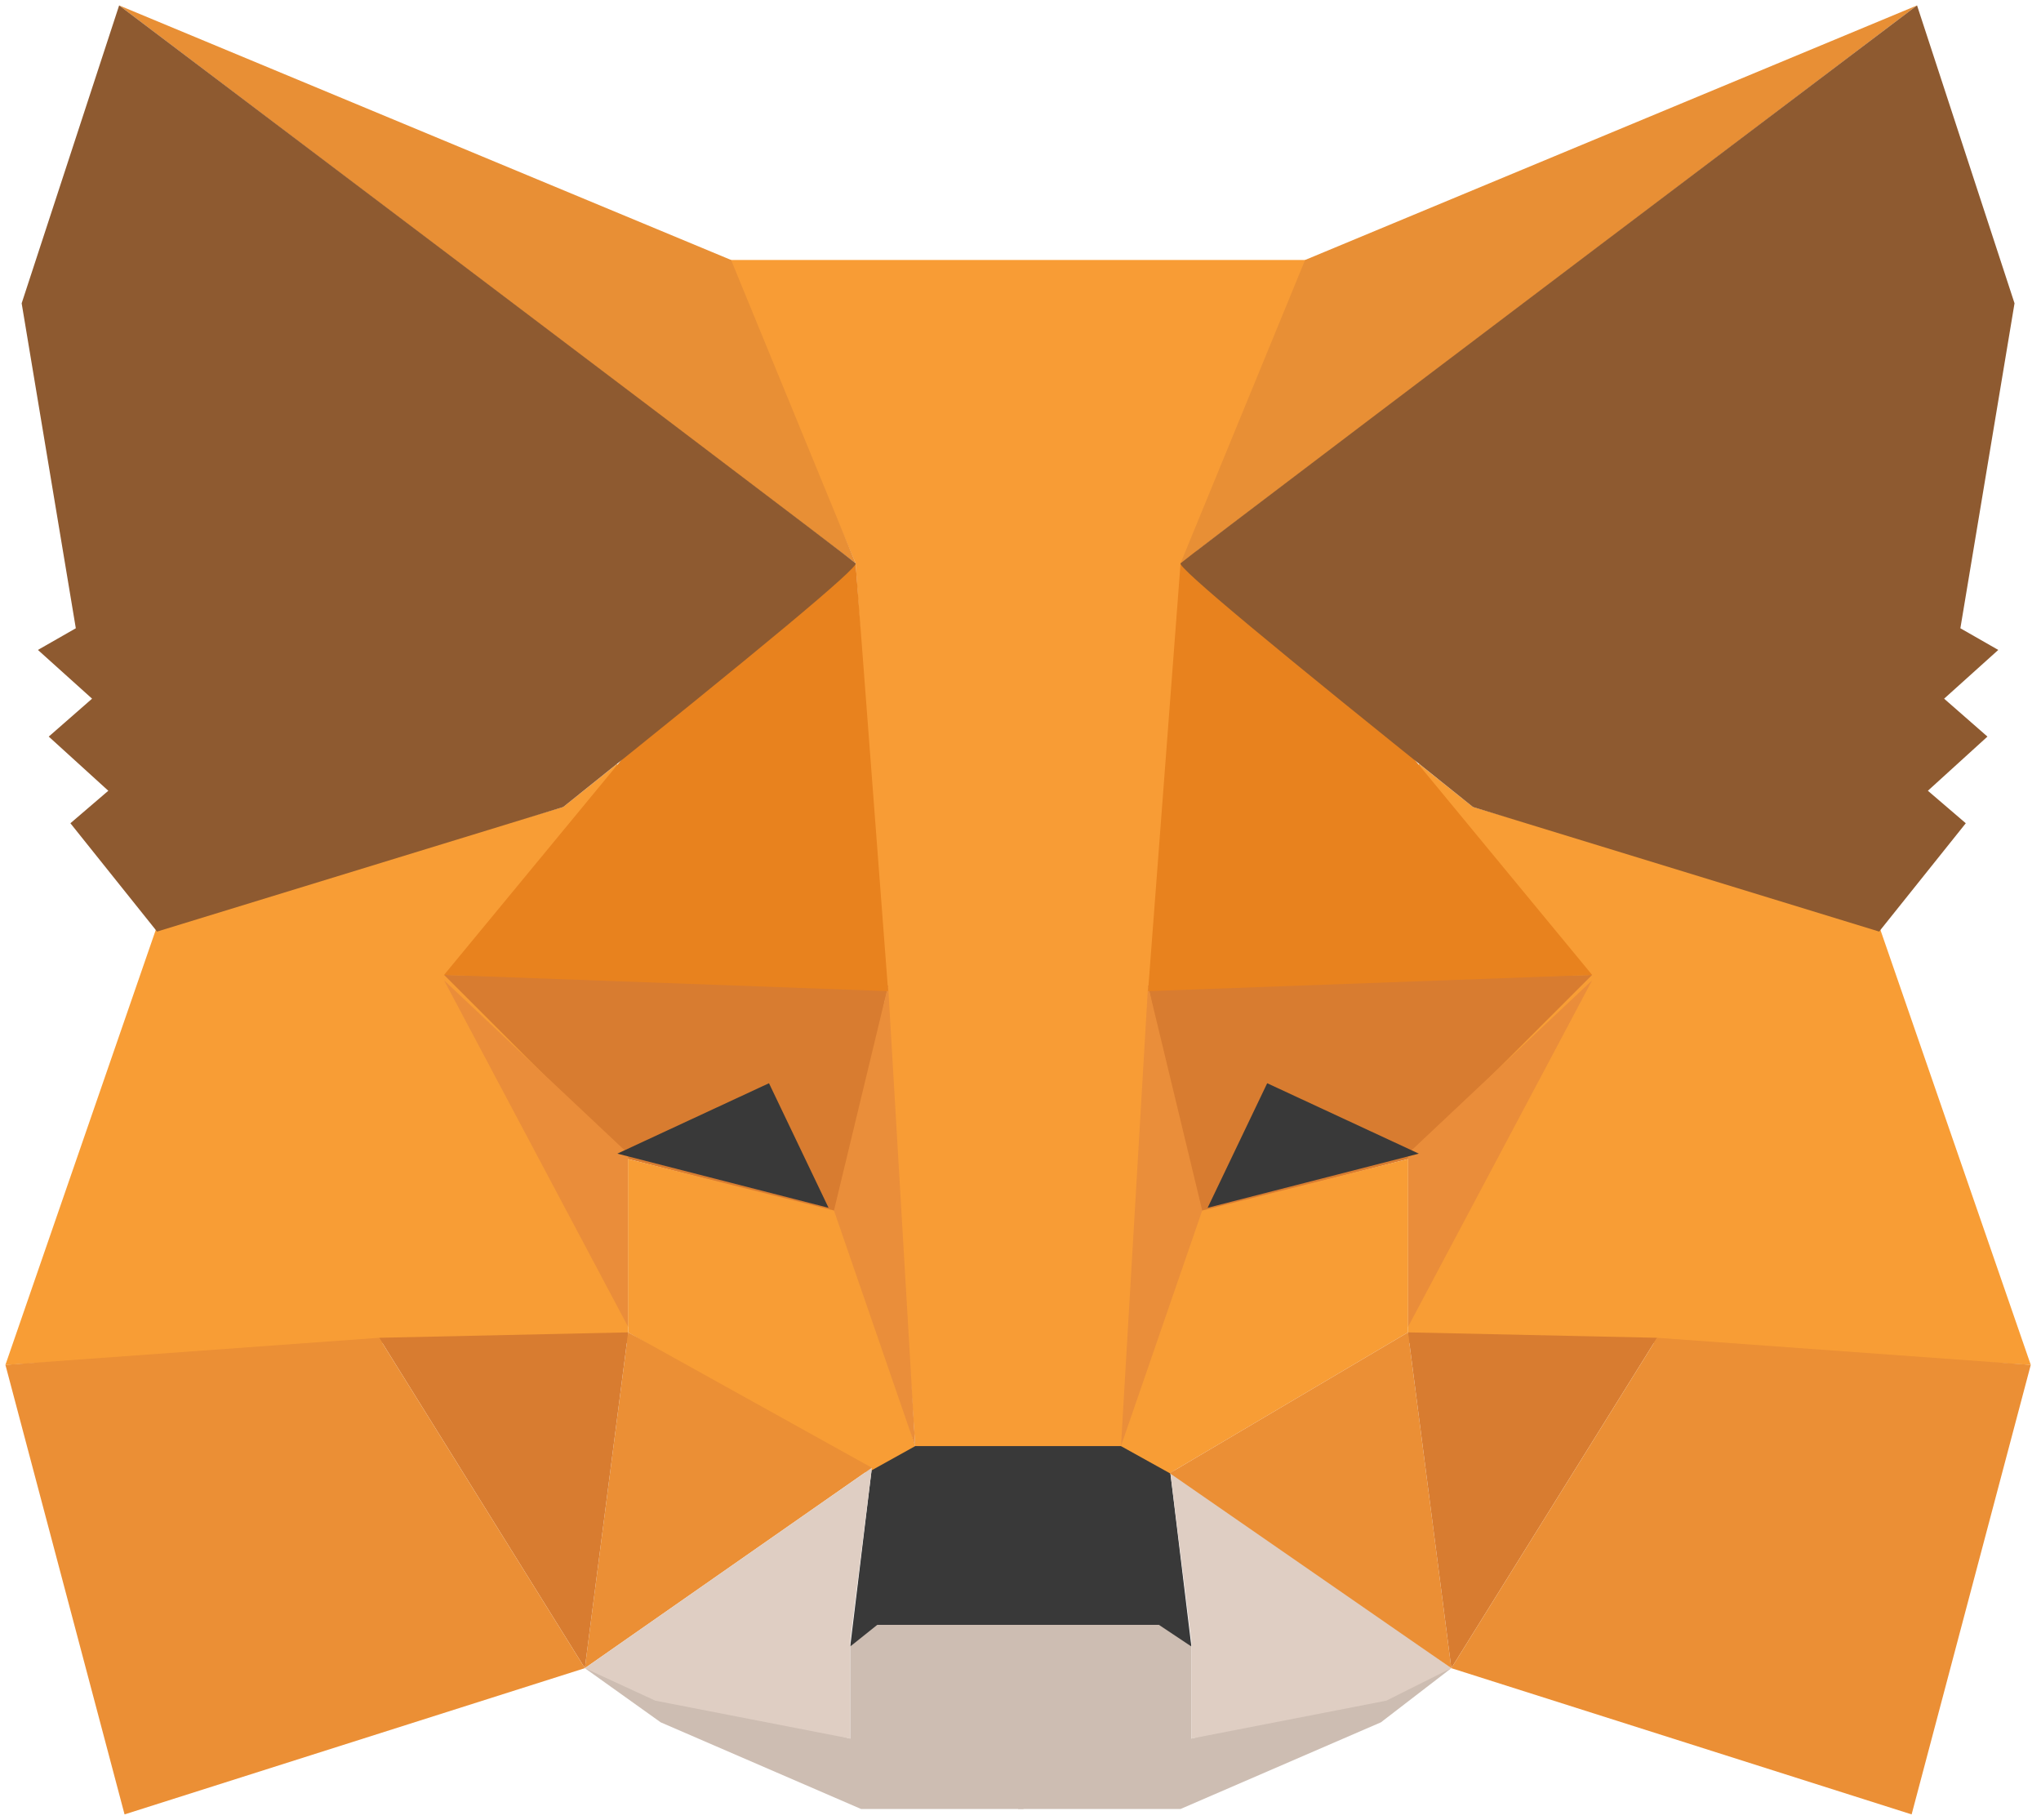
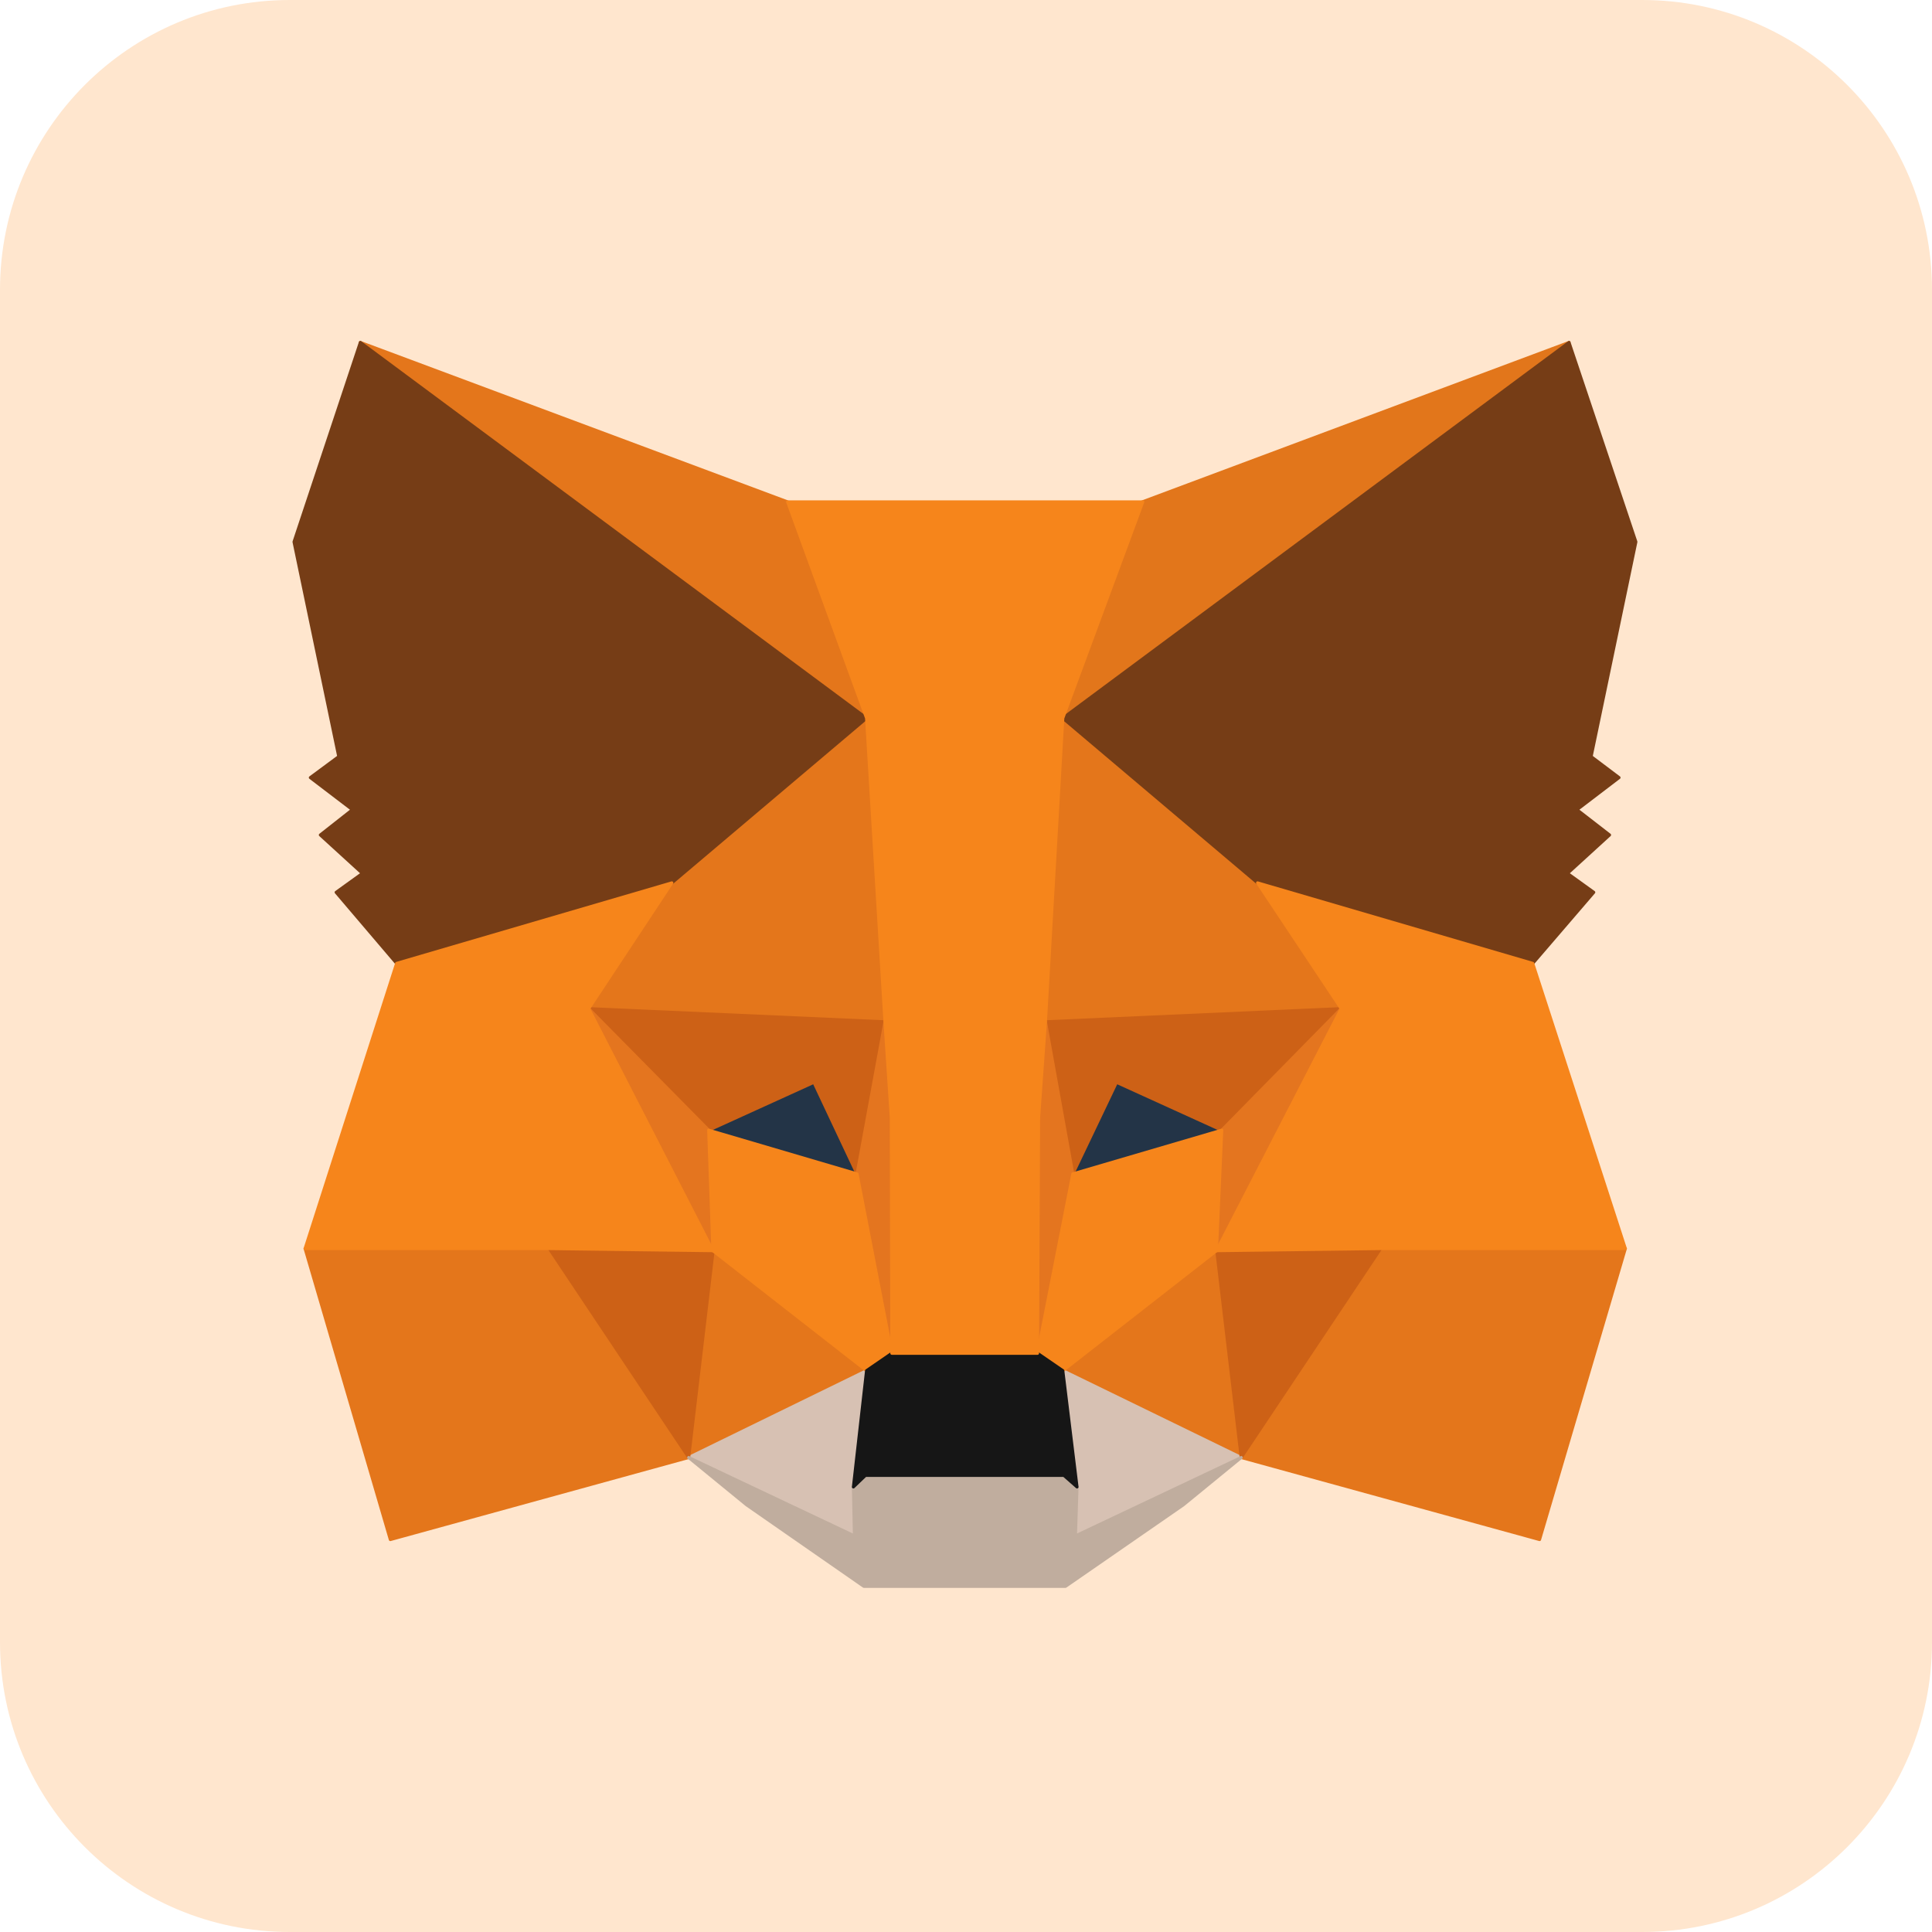
- <svg xmlns="http://www.w3.org/2000/svg" width="212" height="189" viewBox="0 0 212 189">
-   <g fill="none" fill-rule="evenodd">
-     <polygon fill="#CDBDB2" points="60.75 173.25 88.313 180.563 88.313 171 90.563 168.75 106.313 168.75 106.313 180 106.313 187.875 89.438 187.875 68.625 178.875" />
-     <polygon fill="#CDBDB2" points="105.75 173.25 132.75 180.563 132.75 171 135 168.75 150.75 168.75 150.75 180 150.75 187.875 133.875 187.875 113.063 178.875" transform="matrix(-1 0 0 1 256.5 0)" />
-     <polygon fill="#393939" points="90.563 152.438 88.313 171 91.125 168.75 120.375 168.75 123.75 171 121.5 152.438 117 149.625 94.5 150.188" />
-     <polygon fill="#F89C35" points="75.375 27 88.875 58.5 95.063 150.188 117 150.188 123.75 58.5 136.125 27" />
-     <polygon fill="#F89D35" points="16.313 96.188 .563 141.75 39.938 139.5 65.25 139.5 65.25 119.813 64.125 79.313 58.5 83.813" />
-     <polygon fill="#D87C30" points="46.125 101.25 92.25 102.375 87.188 126 65.25 120.375" />
-     <polygon fill="#EA8D3A" points="46.125 101.813 65.25 119.813 65.25 137.813" />
-     <polygon fill="#F89D35" points="65.25 120.375 87.75 126 95.063 150.188 90 153 65.25 138.375" />
-     <polygon fill="#EB8F35" points="65.25 138.375 60.75 173.25 90.563 152.438" />
-     <polygon fill="#EA8E3A" points="92.25 102.375 95.063 150.188 86.625 125.719" />
-     <polygon fill="#D87C30" points="39.375 138.938 65.25 138.375 60.75 173.25" />
-     <polygon fill="#EB8F35" points="12.938 188.438 60.75 173.25 39.375 138.938 .563 141.75" />
-     <polygon fill="#E8821E" points="88.875 58.5 64.688 78.75 46.125 101.25 92.25 102.938" />
-     <polygon fill="#DFCEC3" points="60.75 173.25 90.563 152.438 88.313 170.438 88.313 180.563 68.063 176.625" />
-     <polygon fill="#DFCEC3" points="121.5 173.25 150.75 152.438 148.5 170.438 148.5 180.563 128.25 176.625" transform="matrix(-1 0 0 1 272.25 0)" />
-     <polygon fill="#393939" points="70.313 112.5 64.125 125.438 86.063 119.813" transform="matrix(-1 0 0 1 150.188 0)" />
-     <polygon fill="#E88F35" points="12.375 .563 88.875 58.5 75.938 27" />
-     <path fill="#8E5A30" d="M12.375,0.563 L2.25,31.5 L7.875,65.25 L3.938,67.5 L9.563,72.562 L5.063,76.5 L11.25,82.125 L7.313,85.5 L16.313,96.75 L58.5,83.813 C79.125,67.313 89.25,58.875 88.875,58.5 C88.5,58.125 63,38.813 12.375,0.563 Z" />
-     <g transform="matrix(-1 0 0 1 211.5 0)">
-       <polygon fill="#F89D35" points="16.313 96.188 .563 141.75 39.938 139.5 65.25 139.5 65.25 119.813 64.125 79.313 58.5 83.813" />
-       <polygon fill="#D87C30" points="46.125 101.25 92.25 102.375 87.188 126 65.25 120.375" />
-       <polygon fill="#EA8D3A" points="46.125 101.813 65.25 119.813 65.25 137.813" />
-       <polygon fill="#F89D35" points="65.25 120.375 87.75 126 95.063 150.188 90 153 65.25 138.375" />
-       <polygon fill="#EB8F35" points="65.25 138.375 60.75 173.25 90 153" />
-       <polygon fill="#EA8E3A" points="92.25 102.375 95.063 150.188 86.625 125.719" />
-       <polygon fill="#D87C30" points="39.375 138.938 65.25 138.375 60.75 173.25" />
-       <polygon fill="#EB8F35" points="12.938 188.438 60.75 173.25 39.375 138.938 .563 141.75" />
-       <polygon fill="#E8821E" points="88.875 58.5 64.688 78.75 46.125 101.25 92.25 102.938" />
-       <polygon fill="#393939" points="70.313 112.5 64.125 125.438 86.063 119.813" transform="matrix(-1 0 0 1 150.188 0)" />
-       <polygon fill="#E88F35" points="12.375 .563 88.875 58.5 75.938 27" />
-       <path fill="#8E5A30" d="M12.375,0.563 L2.25,31.5 L7.875,65.25 L3.938,67.5 L9.563,72.562 L5.063,76.5 L11.25,82.125 L7.313,85.5 L16.313,96.75 L58.5,83.813 C79.125,67.313 89.25,58.875 88.875,58.5 C88.5,58.125 63,38.813 12.375,0.563 Z" />
-     </g>
-   </g>
+ <svg xmlns="http://www.w3.org/2000/svg" width="80" height="80" viewBox="0 0 80 80" fill="none">
+   <rect width="80" height="80" rx="12" fill="#FFE6CE" />
+   <path d="M64.971 14.179L43.29 30.282L47.3 20.781L64.971 14.179Z" fill="#E2761B" stroke="#E2761B" stroke-width="0.125" stroke-linecap="round" stroke-linejoin="round" />
+   <path d="M14.92 14.179L36.426 30.434L32.613 20.781L14.92 14.179ZM57.17 51.505L51.396 60.352L63.751 63.751L67.303 51.701L57.17 51.505ZM12.632 51.701L16.162 63.751L28.517 60.352L22.742 51.505L12.632 51.701Z" fill="#E4761B" stroke="#E4761B" stroke-width="0.125" stroke-linecap="round" stroke-linejoin="round" />
+   <path d="M27.819 36.557L24.377 41.765L36.644 42.31L36.209 29.127L27.819 36.557ZM52.072 36.557L43.574 28.974L43.29 42.31L55.536 41.765L52.072 36.557ZM28.517 60.352L35.882 56.756L29.519 51.788L28.517 60.352ZM44.009 56.756L51.396 60.352L50.372 51.788L44.009 56.756Z" fill="#E4761B" stroke="#E4761B" stroke-width="0.125" stroke-linecap="round" stroke-linejoin="round" />
+   <path d="M51.396 60.352L44.009 56.756L44.598 61.572L44.532 63.598L51.396 60.352ZM28.517 60.352L35.38 63.598L35.337 61.572L35.882 56.756L28.517 60.352Z" fill="#D7C1B3" stroke="#D7C1B3" stroke-width="0.125" stroke-linecap="round" stroke-linejoin="round" />
+   <path d="M35.489 48.607L29.345 46.798L33.681 44.816L35.489 48.607ZM44.401 48.607L46.21 44.816L50.568 46.798L44.401 48.607Z" fill="#233447" stroke="#233447" stroke-width="0.125" stroke-linecap="round" stroke-linejoin="round" />
+   <path d="M28.517 60.352L29.563 51.505L22.742 51.701L28.517 60.352ZM50.35 51.505L51.396 60.352L57.17 51.701L50.35 51.505ZM55.536 41.765L43.29 42.31L44.423 48.607L46.232 44.816L50.59 46.798L55.536 41.765ZM29.345 46.798L33.703 44.816L35.489 48.607L36.644 42.31L24.377 41.765L29.345 46.798Z" fill="#CD6116" stroke="#CD6116" stroke-width="0.125" stroke-linecap="round" stroke-linejoin="round" />
+   <path d="M24.377 41.765L29.519 51.788L29.345 46.798L24.377 41.765ZM50.59 46.798L50.372 51.788L55.536 41.765L50.59 46.798ZM36.644 42.31L35.489 48.607L36.928 56.037L37.255 46.254L36.644 42.31ZM43.29 42.31L42.702 46.232L42.963 56.037L44.423 48.607L43.29 42.31Z" fill="#E4751F" stroke="#E4751F" stroke-width="0.125" stroke-linecap="round" stroke-linejoin="round" />
+   <path d="M44.423 48.607L42.963 56.037L44.009 56.756L50.372 51.788L50.59 46.798L44.423 48.607ZM29.345 46.798L29.519 51.788L35.882 56.756L36.928 56.037L35.489 48.607L29.345 46.798Z" fill="#F6851B" stroke="#F6851B" stroke-width="0.125" stroke-linecap="round" stroke-linejoin="round" />
+   <path d="M44.532 63.598L44.598 61.572L44.053 61.093H35.838L35.337 61.572L35.38 63.598L28.517 60.352L30.914 62.313L35.773 65.69H44.118L48.999 62.313L51.396 60.352L44.532 63.598Z" fill="#C0AD9E" stroke="#C0AD9E" stroke-width="0.125" stroke-linecap="round" stroke-linejoin="round" />
+   <path d="M44.009 56.756L42.963 56.037H36.928L35.882 56.756L35.337 61.572L35.838 61.093H44.053L44.598 61.572L44.009 56.756Z" fill="#161616" stroke="#161616" stroke-width="0.125" stroke-linecap="round" stroke-linejoin="round" />
+   <path d="M65.886 31.328L67.739 22.437L64.971 14.179L44.009 29.737L52.072 36.557L63.468 39.891L65.995 36.949L64.906 36.165L66.649 34.574L65.298 33.528L67.041 32.199L65.886 31.328ZM12.174 22.437L14.027 31.328L12.85 32.199L14.593 33.528L13.264 34.574L15.007 36.165L13.918 36.949L16.423 39.891L27.82 36.557L35.882 29.737L14.92 14.179L12.174 22.437Z" fill="#763D16" stroke="#763D16" stroke-width="0.125" stroke-linecap="round" stroke-linejoin="round" />
+   <path d="M63.468 39.891L52.072 36.557L55.536 41.765L50.372 51.788L57.17 51.701H67.303L63.468 39.891ZM27.819 36.557L16.423 39.891L12.632 51.701H22.742L29.519 51.788L24.377 41.765L27.819 36.557ZM43.29 42.31L44.009 29.737L47.321 20.781H32.613L35.882 29.737L36.644 42.31L36.906 46.276L36.928 56.037H42.963L43.007 46.276L43.29 42.31Z" fill="#F6851B" stroke="#F6851B" stroke-width="0.125" stroke-linecap="round" stroke-linejoin="round" />
</svg>
